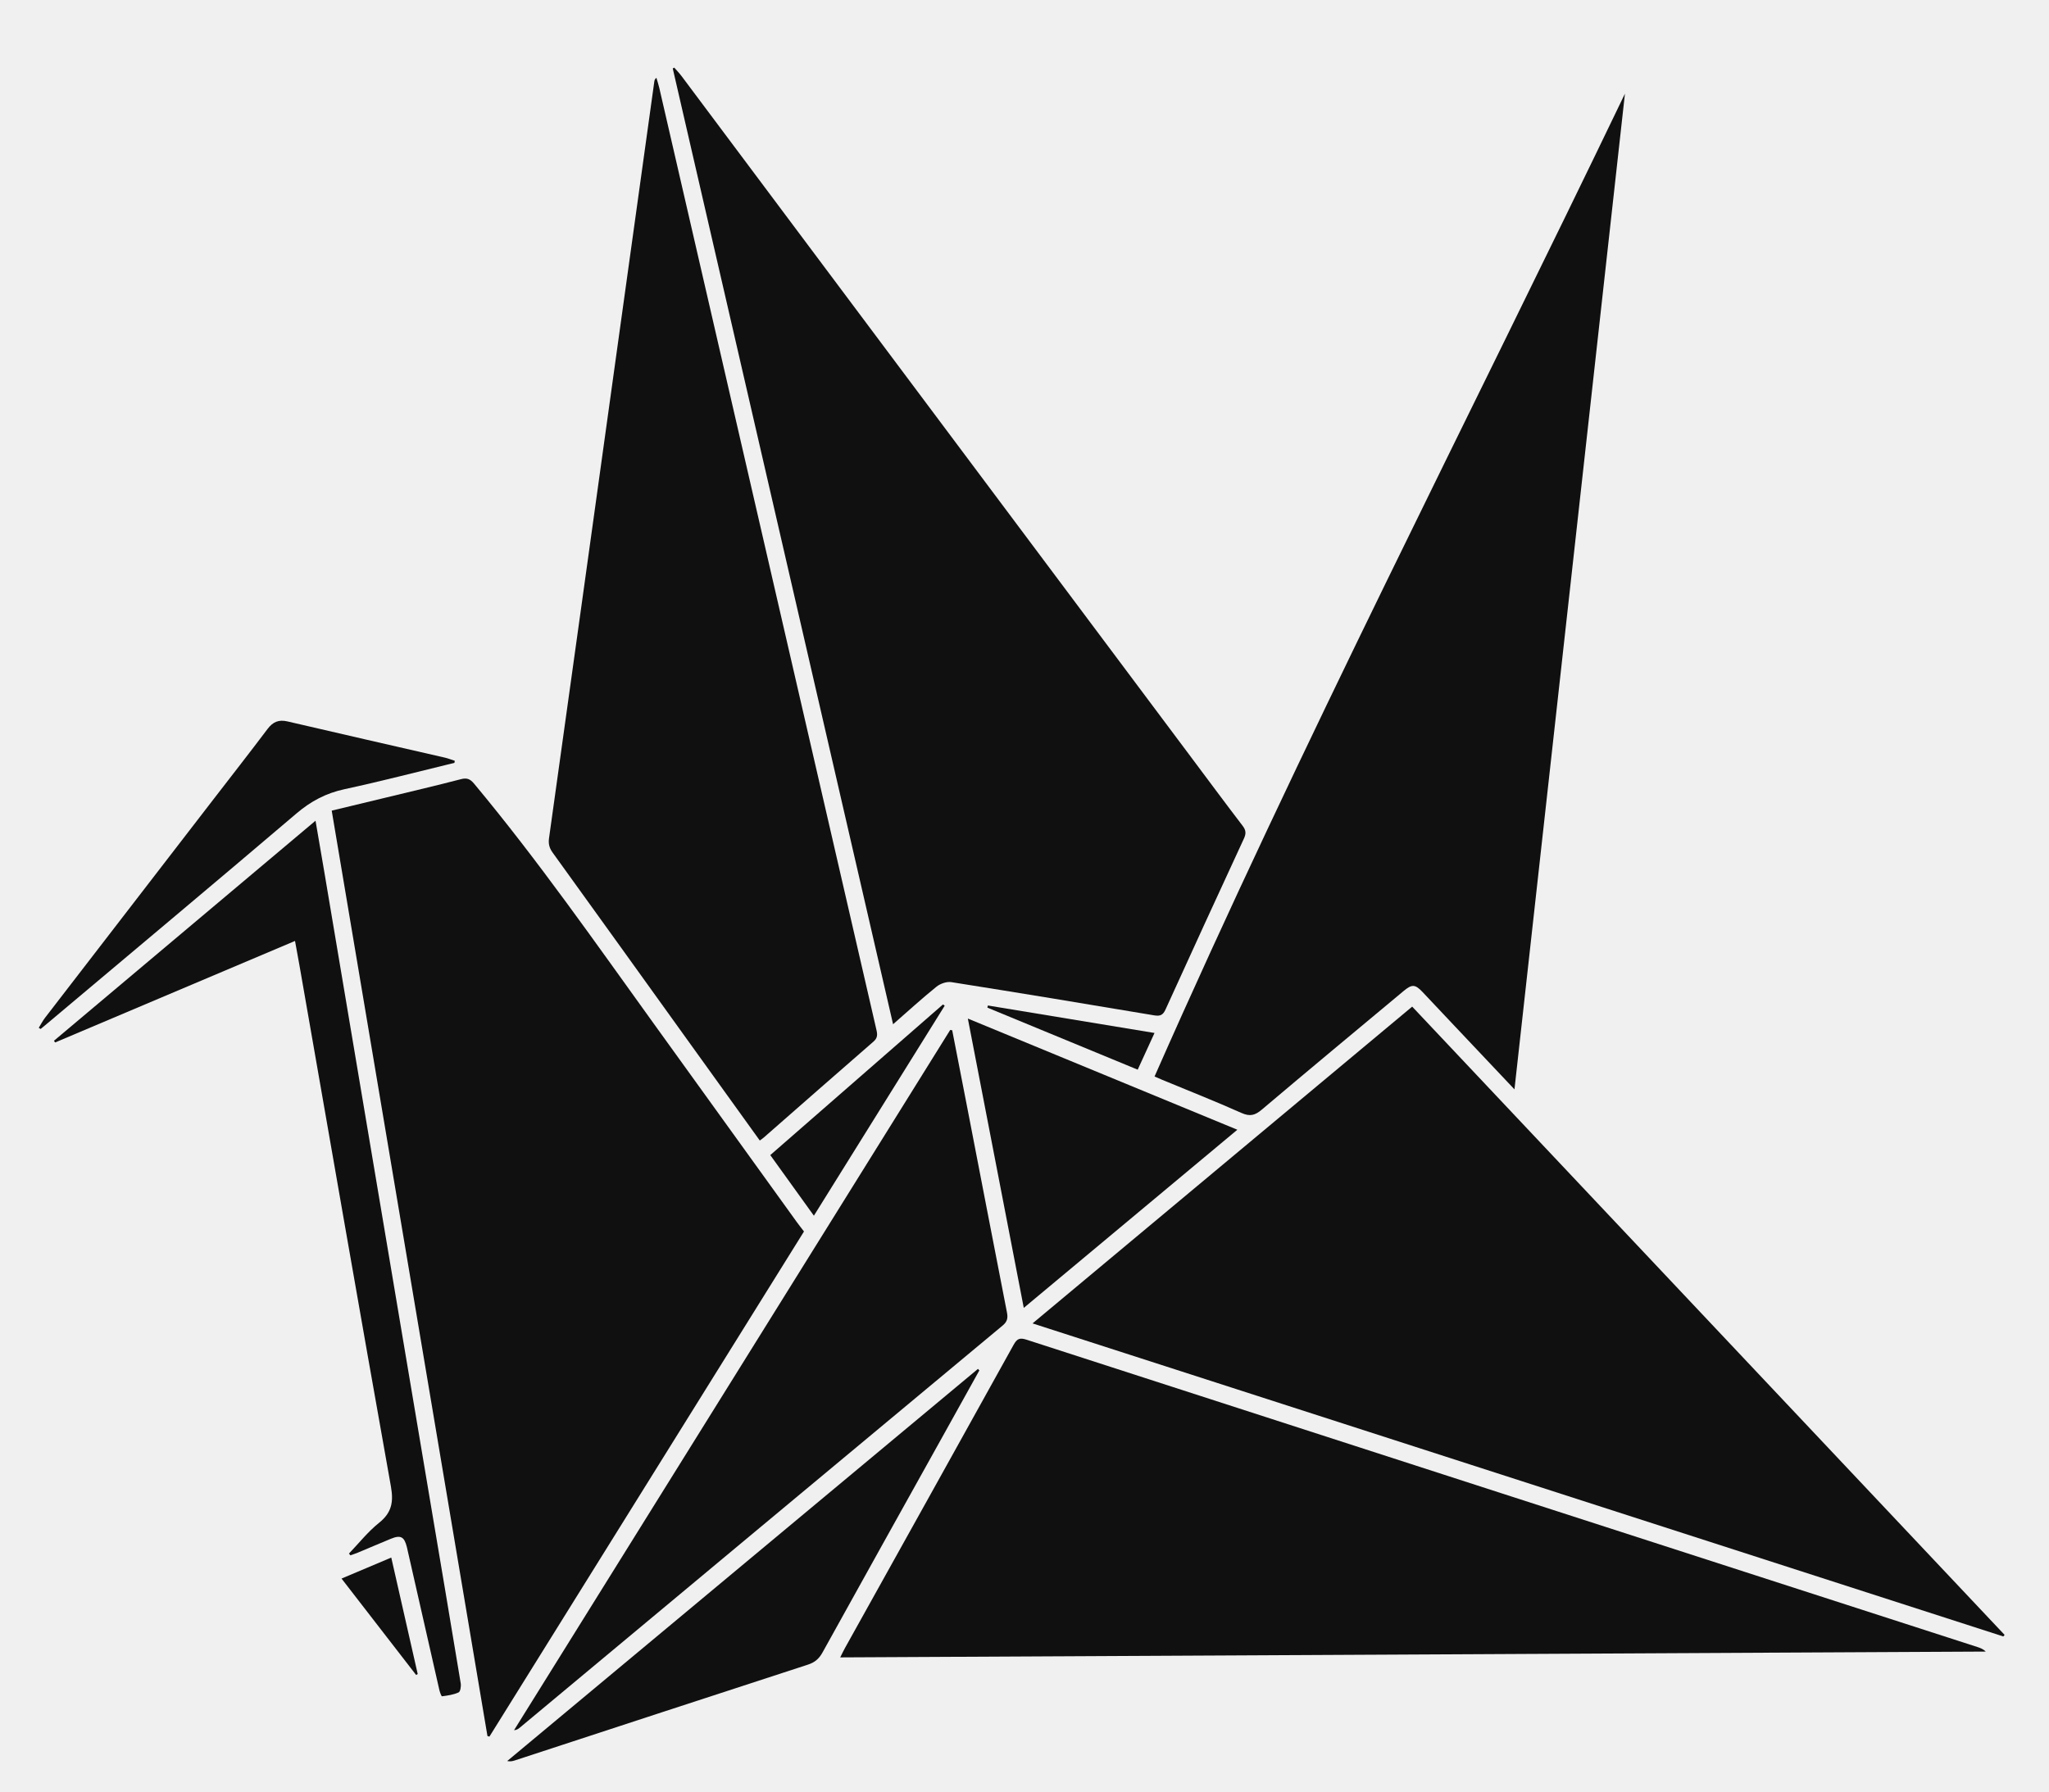
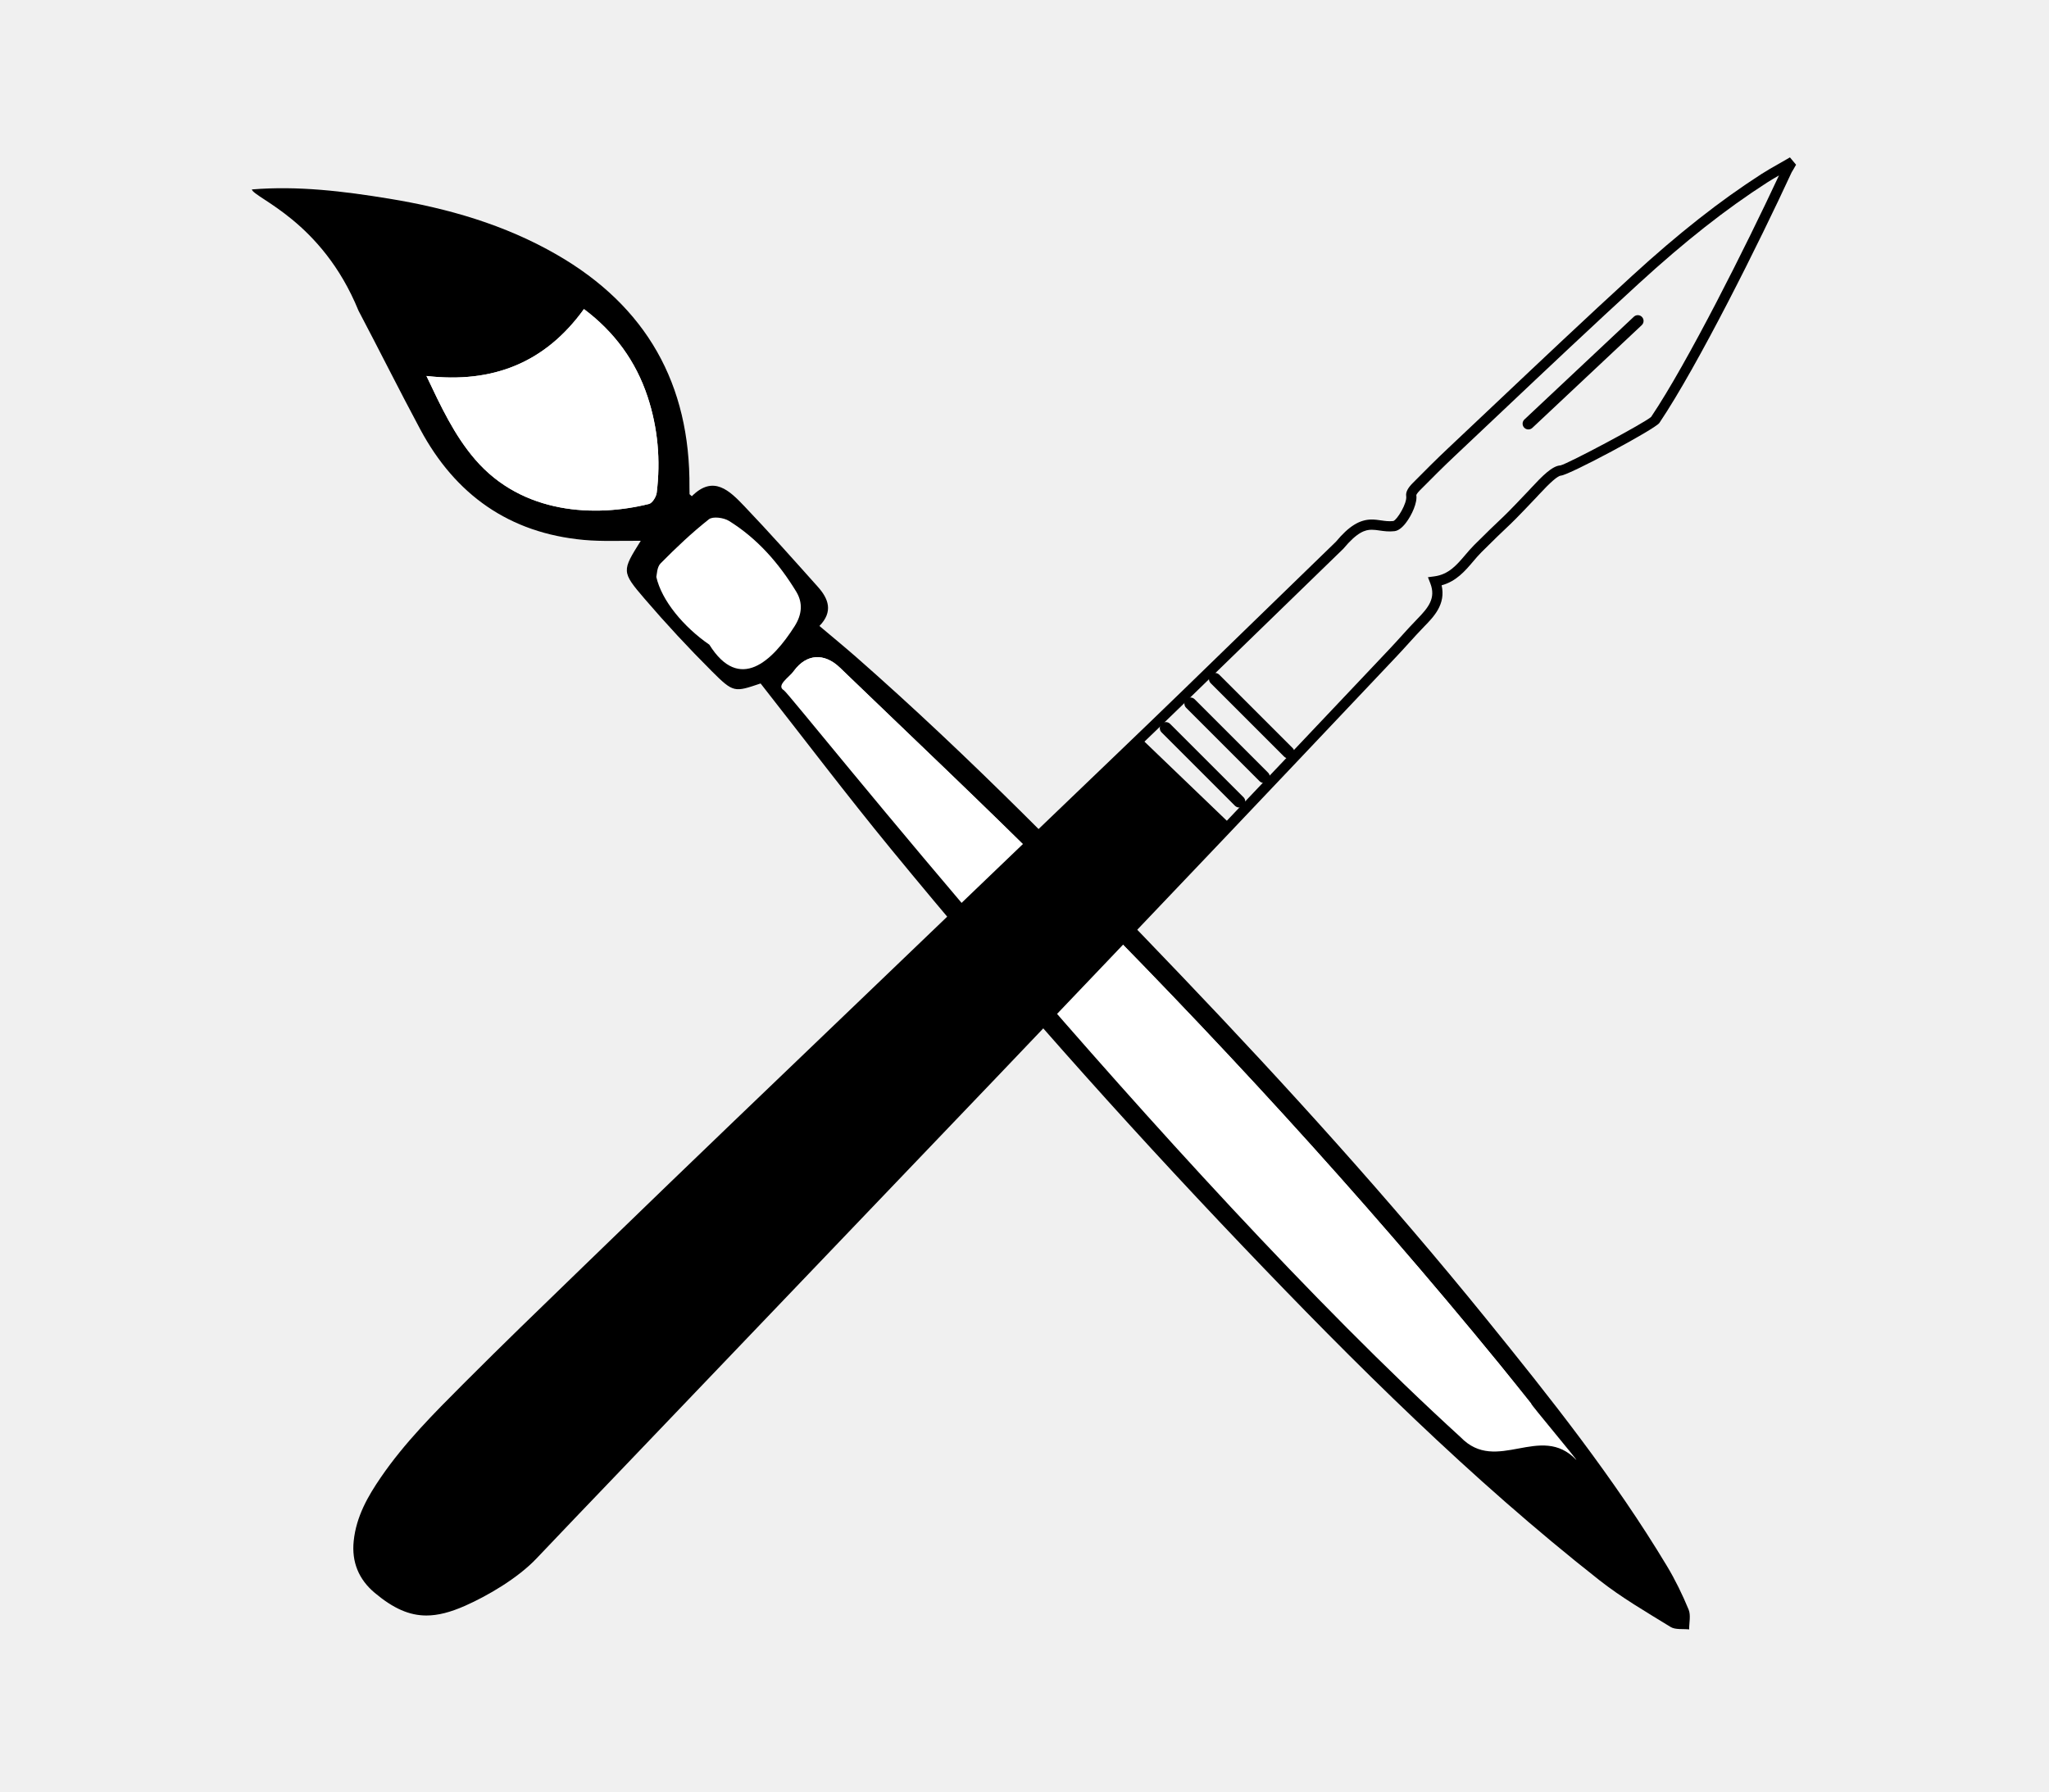
<svg xmlns="http://www.w3.org/2000/svg" version="1.1" id="Layer_1" x="0px" y="0px" width="423px" height="370px" viewBox="0 0 423 370" enable-background="new 0 0 423 370" xml:space="preserve">
-   <path fill-rule="evenodd" clip-rule="evenodd" fill="#101010" d="M100.631,358.482C89.923,294.839,79.215,231.195,68.48,167.391  c3.874-0.932,7.593-1.823,11.311-2.724c5.121-1.24,10.254-2.438,15.352-3.768c1.258-0.329,1.926-0.04,2.735,0.931  c13.258,15.91,25.082,32.89,37.176,49.67c9.817,13.62,19.629,27.243,29.447,40.862c0.433,0.602,0.899,1.18,1.475,1.933  c-21.614,34.718-43.276,69.513-64.939,104.308C100.901,358.563,100.766,358.522,100.631,358.482z" />
-   <path fill-rule="evenodd" clip-rule="evenodd" fill="#101010" d="M413.571,337.921c-66.683-21.51-133.364-43.018-200.411-64.646  c26.218-21.88,52.189-43.557,78.374-65.412c40.792,43.271,81.546,86.503,122.3,129.734  C413.747,337.705,413.658,337.813,413.571,337.921z" />
-   <path fill-rule="evenodd" clip-rule="evenodd" fill="#101010" d="M184.369,211.5c-15.218-66.035-30.351-131.696-45.483-197.358  c0.104-0.059,0.208-0.118,0.312-0.177c0.503,0.581,1.045,1.133,1.504,1.747c35.107,46.93,70.207,93.864,105.307,140.799  c3.499,4.679,6.975,9.377,10.525,14.018c0.694,0.907,0.74,1.6,0.27,2.62c-5.434,11.749-10.832,23.512-16.186,35.296  c-0.525,1.156-1.094,1.43-2.336,1.222c-13.95-2.346-27.907-4.653-41.879-6.86c-0.964-0.153-2.283,0.305-3.068,0.938  C190.361,206.142,187.538,208.729,184.369,211.5z" />
-   <path fill-rule="evenodd" clip-rule="evenodd" fill="#101010" d="M173.456,342.244c0.42-0.834,0.676-1.389,0.973-1.92  c11.616-20.873,23.248-41.735,34.825-62.63c0.688-1.241,1.249-1.511,2.64-1.061c65.433,21.186,130.882,42.324,196.33,63.471  c0.59,0.19,1.175,0.402,1.731,0.94C331.215,341.443,252.479,341.844,173.456,342.244z" />
-   <path fill-rule="evenodd" clip-rule="evenodd" fill="#101010" d="M312.649,224.946c-4.286-4.535-8.216-8.692-12.142-12.852  c-2.28-2.417-4.549-4.847-6.84-7.255c-1.529-1.608-2.178-1.642-3.915-0.191c-9.771,8.147-19.559,16.272-29.268,24.49  c-1.398,1.185-2.447,1.461-4.197,0.68c-5.384-2.407-10.878-4.568-16.328-6.827c-0.522-0.218-1.04-0.45-1.612-0.699  c30.272-68.686,64.611-135.337,97.11-202.952C327.874,87.706,320.292,156.072,312.649,224.946z" />
-   <path fill-rule="evenodd" clip-rule="evenodd" fill="#101010" d="M156.854,235.514c-4.959-6.896-9.81-13.634-14.656-20.377  c-9.363-13.026-18.713-26.062-28.104-39.069c-0.688-0.953-0.915-1.823-0.75-2.999c4.485-32.051,8.931-64.108,13.385-96.164  c2.782-20.027,5.567-40.055,8.351-60.083c0.031-0.225,0.076-0.447,0.426-0.763c0.2,0.693,0.435,1.379,0.596,2.081  c4.544,19.699,9.081,39.4,13.619,59.102c10.399,45.15,20.796,90.301,31.218,135.447c0.227,0.982,0.228,1.663-0.621,2.4  c-7.57,6.575-15.099,13.199-22.642,19.806C157.464,235.082,157.225,235.236,156.854,235.514z" />
-   <path fill-rule="evenodd" clip-rule="evenodd" fill="#101010" d="M196.575,212.741c1.046,5.377,2.097,10.753,3.137,16.13  c2.72,14.057,5.426,28.117,8.171,42.167c0.222,1.133,0.057,1.887-0.888,2.672c-33.25,27.668-66.476,55.366-99.706,83.058  c-0.296,0.247-0.611,0.472-1.171,0.512c30.014-48.199,60.028-96.397,90.042-144.598  C196.298,212.701,196.437,212.722,196.575,212.741z" />
-   <path fill-rule="evenodd" clip-rule="evenodd" fill="#101010" d="M60.903,194.301c-16.667,7.056-33.097,14.01-49.526,20.965  c-0.08-0.118-0.159-0.237-0.237-0.355c17.913-15.073,35.825-30.146,53.998-45.438c0.649,3.787,1.252,7.25,1.836,10.718  c7.195,42.752,14.387,85.507,21.58,128.26c2.195,13.045,4.403,26.09,6.557,39.143c0.102,0.613-0.067,1.711-0.434,1.879  c-1.049,0.485-2.259,0.65-3.424,0.805c-0.128,0.018-0.445-0.835-0.554-1.311c-2.167-9.492-4.317-18.987-6.471-28.481  c-0.075-0.335-0.146-0.672-0.228-1.005c-0.533-2.16-1.283-2.563-3.307-1.731c-2.277,0.937-4.539,1.913-6.812,2.859  c-0.504,0.21-1.028,0.376-1.542,0.562c-0.098-0.124-0.196-0.249-0.294-0.373c2.046-2.131,3.902-4.499,6.19-6.327  c2.618-2.091,3.045-4.273,2.466-7.521c-6.397-35.858-12.615-71.747-18.884-107.627C61.543,197.749,61.246,196.182,60.903,194.301z" />
-   <path fill-rule="evenodd" clip-rule="evenodd" fill="#101010" d="M202.18,282.984c-2.695,4.849-5.388,9.698-8.085,14.545  c-8.103,14.56-16.22,29.11-24.289,43.689c-0.708,1.28-1.567,2.05-2.988,2.512c-20.197,6.566-40.375,13.191-60.558,19.799  c-0.464,0.152-0.944,0.253-1.552,0.118c32.395-26.991,64.789-53.982,97.184-80.974C201.988,282.777,202.084,282.881,202.18,282.984z  " />
-   <path fill-rule="evenodd" clip-rule="evenodd" fill="#101010" d="M255.442,233.285c-14.778,12.329-29.276,24.427-44.091,36.787  c-3.859-19.966-7.661-39.639-11.547-59.744C218.458,218.025,236.77,225.581,255.442,233.285z" />
-   <path fill-rule="evenodd" clip-rule="evenodd" fill="#101010" d="M93.81,157.527c-7.562,1.833-15.095,3.8-22.698,5.44  c-3.817,0.824-6.94,2.482-9.913,5.013c-17.099,14.554-34.324,28.962-51.506,43.418c-0.431,0.362-0.866,0.722-1.3,1.081  c-0.13-0.08-0.261-0.16-0.392-0.242c0.433-0.698,0.81-1.438,1.309-2.087c11.531-14.978,23.076-29.946,34.617-44.916  c3.777-4.899,7.588-9.773,11.312-14.713c1.107-1.467,2.306-1.974,4.133-1.545c10.815,2.53,21.649,4.981,32.474,7.473  c0.696,0.161,1.365,0.436,2.047,0.658C93.864,157.247,93.837,157.388,93.81,157.527z" />
-   <path fill-rule="evenodd" clip-rule="evenodd" fill="#101010" d="M168.021,251.037c-3.105-4.317-6.008-8.352-9.003-12.515  c11.94-10.418,23.794-20.762,35.649-31.106c0.12,0.085,0.24,0.17,0.359,0.257C186.083,222.033,177.14,236.395,168.021,251.037z" />
-   <path fill-rule="evenodd" clip-rule="evenodd" fill="#101010" d="M203.938,207.63c11.396,1.879,22.791,3.76,34.403,5.674  c-1.195,2.609-2.304,5.03-3.472,7.578c-10.445-4.313-20.74-8.563-31.035-12.813C203.87,207.923,203.904,207.776,203.938,207.63z" />
-   <path fill-rule="evenodd" clip-rule="evenodd" fill="#101010" d="M70.507,325.967c3.531-1.493,6.78-2.865,10.267-4.338  c1.846,8.132,3.651,16.088,5.458,24.045c-0.107,0.068-0.215,0.138-0.323,0.206C80.842,339.329,75.777,332.779,70.507,325.967z" />
+   <g>
+     <g>
+       <g>
+         <path fill-rule="evenodd" clip-rule="evenodd" d="M51.992,39.118c9.537-0.785,18.958,0.369,28.328,1.905     c12.138,1.987,23.847,5.359,34.585,11.541c18.543,10.671,27.618,26.758,27.428,48.119c-0.006,0.447,0,0.894,0.019,1.341     c0,0.062,0.116,0.117,0.47,0.445c4.467-4.472,7.792-1.141,10.862,2.078c5.174,5.426,10.161,11.041,15.16,16.632     c2.197,2.455,3.206,5.131,0.321,8.079c2.61,2.205,5.108,4.25,7.539,6.378c23.639,20.75,45.582,43.235,67.285,65.958     c21.749,22.785,42.883,46.123,62.723,70.604c13.321,16.438,26.494,33.004,37.424,51.194c1.716,2.857,3.188,5.888,4.462,8.97     c0.49,1.18,0.103,2.726,0.111,4.104c-1.295-0.148-2.841,0.109-3.843-0.514c-5.006-3.082-10.135-6.061-14.735-9.687     c-26.54-20.896-50.428-44.66-73.694-69.056c-25.179-26.399-49.375-53.687-72.509-81.895c-9.166-11.177-17.9-22.708-26.907-34.181     c-5.421,1.816-5.572,1.968-10.099-2.555c-4.797-4.791-9.421-9.775-13.836-14.919c-4.836-5.632-4.694-5.754-0.81-11.982     c-3.956-0.046-7.877,0.17-11.753-0.185c-15.395-1.414-26.523-9.336-33.761-22.828c-4.356-8.12-8.46-16.376-12.758-24.525     C66.442,45.583,52.395,40.886,51.992,39.118z M88.038,77.638c2.975,6.261,5.723,12.208,10.056,17.243     c9.77,11.35,24.816,11.94,35.88,9.18c0.695-0.174,1.484-1.456,1.596-2.307c0.835-6.726,0.241-13.379-1.874-19.809     c-2.44-7.391-6.869-13.421-13.144-18.121C112.531,74.95,101.691,79.21,88.038,77.638z M315.782,290.28     c0.104-0.146,0.211-0.284,0.322-0.427c-2.198-2.735-4.37-5.487-6.593-8.207c-28.7-35.123-59.371-68.461-91.447-100.507     c-14.66-14.646-29.731-28.875-44.657-43.256c-3.268-3.148-6.918-2.843-9.47,0.597c-1.041,1.398-1.122,2.59,0.567,3.602     c1.482,0.879,3,1.748,4.294,2.86c8.86,7.599,17.937,14.971,26.438,22.956c33.931,31.84,66.094,65.44,98.315,98.981     C301.002,274.636,308.374,282.476,315.782,290.28z M137.103,119.397c0.967,4.361,5.041,9.232,9.763,12.486     c6.376,4.394,11.61,3.022,15.69-3.404c1.369-2.153,1.559-4.302,0.301-6.367c-3.183-5.214-7.147-9.771-12.375-13.02     c-0.975-0.6-2.975-0.877-3.704-0.299c-3.146,2.486-6.073,5.265-8.894,8.125C137.198,117.61,137.217,119,137.103,119.397z" />
+         <path fill-rule="evenodd" clip-rule="evenodd" fill="#FFFFFF" d="M88.038,77.638c13.653,1.572,24.492-2.688,32.514-13.814     c6.275,4.7,10.703,10.73,13.144,18.121c2.115,6.43,2.709,13.083,1.874,19.809c-0.111,0.851-0.901,2.132-1.596,2.307     c-11.064,2.76-26.11,2.17-35.88-9.18C93.761,89.846,91.013,83.899,88.038,77.638z" />
+         <path fill-rule="evenodd" clip-rule="evenodd" fill="#FFFFFF" d="M325.431,301.482c-7.409-7.803-16.455,3.047-23.909-4.713     c-61.057-55.672-138.211-153.339-139.687-154.221c-1.694-1.01,1.062-2.67,2.103-4.068c2.552-3.439,6.203-3.745,9.47-0.597     c14.925,14.381,29.997,28.61,44.657,43.256c32.076,32.046,62.747,65.384,91.447,100.507c2.223,2.72,4.395,5.472,6.593,8.207     C315.993,289.996,325.542,301.343,325.431,301.482z" />
+         <path fill-rule="evenodd" clip-rule="evenodd" fill="#FFFFFF" d="M135.491,119.126c0.13-0.446,0.107-2.005,0.876-2.784     c3.165-3.206,6.45-6.325,9.976-9.111c0.822-0.649,3.067-0.34,4.156,0.337c5.861,3.642,10.312,8.751,13.876,14.601     c1.41,2.316,1.198,4.725-0.332,7.14c-4.581,7.21-11.394,13.75-17.603,3.815C141.144,129.476,136.58,124.013,135.491,119.126z" />
+       </g>
+     </g>
+     <g>
+       <g>
+         <path d="M88.02,333.594c-3.511,0-6.797-1.44-10.653-4.671c-3.326-2.787-4.79-6.387-4.35-10.697     c0.522-5.129,2.999-9.351,5.596-13.146c4.876-7.133,11.017-13.282,16.955-19.231l0.549-0.549     c7.486-7.502,15.227-14.991,22.712-22.235l6.064-5.871c8.883-8.619,17.795-17.205,26.723-25.78     c9.546-9.165,19.099-18.32,28.654-27.478l31.048-29.782c6.146-5.902,12.288-11.804,18.444-17.696     c10.113-9.683,18.891-18.223,28.182-27.266c5.728-5.572,11.557-11.244,17.847-17.327c2.651-3.19,4.886-4.587,7.393-4.587     c0.647,0,1.273,0.087,1.917,0.18c0.783,0.111,1.592,0.239,2.54,0.131c0.783-0.236,2.886-3.686,2.659-5.145     c-0.12-0.788,0.301-1.636,1.323-2.672c2.698-2.731,4.989-5.011,7.384-7.267c3.225-3.036,6.44-6.077,9.66-9.12     c9.215-8.711,18.743-17.718,28.261-26.425c9.615-8.799,18.104-15.479,26.715-21.026c1.139-0.731,2.315-1.399,3.494-2.066     c0.536-0.304,1.074-0.608,1.606-0.918l0.772-0.451l1.269,1.515l-0.52,0.909c-0.128,0.229-0.256,0.457-0.4,0.672     c-6.556,14.217-19.326,39.887-27.302,51.741c-0.85,1.258-18.706,10.813-20.331,10.876c-0.618,0.024-2.156,1.356-4.563,3.958     l-0.507,0.546c-4.123,4.353-4.826,5.02-6.23,6.347c-0.948,0.895-2.21,2.087-5.112,4.98c-0.598,0.596-1.15,1.251-1.711,1.911     c-1.643,1.934-3.479,4.096-6.498,4.909c0.903,3.91-1.645,6.516-3.55,8.466c-1.093,1.121-2.146,2.283-3.199,3.446     c-0.806,0.892-1.614,1.783-2.44,2.656l-5.001,5.292c-10.155,10.735-20.306,21.47-30.485,32.18     c-15.715,16.538-31.454,33.053-47.2,49.565c-5.951,6.237-11.914,12.468-17.876,18.693l-61.016,63.811     c-5.37,5.604-10.74,11.206-16.079,16.838c-3.905,4.119-10.15,7.739-14.691,9.751C92.943,332.949,90.384,333.594,88.02,333.594z      M283.183,109.389c-1.345,0-2.985,0.474-5.847,3.911c-6.365,6.163-12.195,11.833-17.918,17.405     c-9.298,9.046-18.077,17.589-28.197,27.279c-6.153,5.891-12.299,11.792-18.441,17.692l-31.049,29.783     c-9.554,9.157-19.107,18.314-28.652,27.479c-8.923,8.567-17.834,17.153-26.715,25.769l-6.065,5.875     c-7.48,7.236-15.213,14.719-22.687,22.206l-0.55,0.553c-5.87,5.879-11.939,11.961-16.706,18.931     c-2.44,3.566-4.763,7.51-5.237,12.169c-0.365,3.57,0.848,6.556,3.605,8.864c3.495,2.93,6.275,4.179,9.296,4.179     c2.06,0,4.347-0.588,7.195-1.85c4.355-1.93,10.324-5.38,14.015-9.274c5.341-5.634,10.714-11.241,16.088-16.847l61.014-63.809     c5.962-6.226,11.924-12.451,17.873-18.691c15.744-16.511,31.483-33.024,47.197-49.561c10.178-10.709,20.328-21.443,30.481-32.177     l5.001-5.291c0.816-0.862,1.612-1.743,2.41-2.623c1.069-1.183,2.142-2.365,3.255-3.504c2.346-2.402,3.917-4.339,2.724-7.414     l-0.484-1.25l1.329-0.177c2.954-0.394,4.618-2.352,6.378-4.426c0.601-0.704,1.194-1.403,1.833-2.039     c2.925-2.916,4.197-4.118,5.149-5.02c1.377-1.301,2.065-1.954,6.147-6.264l0.49-0.529c2.227-2.405,4.362-4.568,6.032-4.633     c1.571-0.348,17.566-8.883,18.725-10.027c7.547-11.231,19.599-35.309,26.385-49.852c-0.835,0.477-1.666,0.964-2.474,1.483     c-8.506,5.479-16.906,12.091-26.433,20.808c-9.503,8.696-19.027,17.698-28.236,26.403c-3.218,3.042-6.438,6.085-9.662,9.123     c-2.374,2.233-4.646,4.498-7.33,7.212c-0.549,0.555-0.718,0.894-0.738,0.977c0.254,1.522-0.907,4.108-2.129,5.712     c-0.814,1.067-1.612,1.652-2.375,1.74c-1.161,0.137-2.156-0.005-3.082-0.138C284.257,109.468,283.729,109.389,283.183,109.389z" />
+         <path d="M266.86,154.476c0.486,0.486,0.486,1.275,0,1.762l0,0c-0.486,0.486-1.273,0.486-1.763,0l-15.151-15.153     c-0.488-0.486-0.488-1.275,0-1.761l0,0c0.484-0.487,1.276-0.487,1.763,0L266.86,154.476z" />
+         <path d="M261.784,159.549c0.486,0.486,0.486,1.276,0,1.763l0,0c-0.486,0.486-1.273,0.486-1.761,0l-15.151-15.153     c-0.488-0.487-0.488-1.275,0-1.763l0,0c0.486-0.485,1.273-0.485,1.761,0.001L261.784,159.549z" />
+         <path d="M256.711,164.623c0.486,0.487,0.486,1.275,0,1.763l0,0c-0.486,0.485-1.276,0.485-1.763,0l-15.151-15.153     c-0.486-0.487-0.486-1.276,0-1.763l0,0c0.486-0.486,1.273-0.486,1.76,0.001L256.711,164.623z" />
+         <path fill-rule="evenodd" clip-rule="evenodd" d="M81.895,301.816c0,0-10.872,14.859-7.611,20.295     c3.262,5.437,11.185,14.437,21.359,8.487c10.173-5.949,18.509-13.197,20.684-16.821c2.175-3.626,106.92-111.633,106.92-111.633     l30.444-32.256l-18.485-17.76L117.777,265.209C117.777,265.209,88.781,294.929,81.895,301.816z" />
+       </g>
+       <path fill-rule="evenodd" clip-rule="evenodd" d="M338.927,67.141c0.48-0.451,0.503-1.205,0.052-1.685l0,0    c-0.449-0.479-1.204-0.503-1.685-0.053l-22.587,21.215c-0.48,0.451-0.504,1.206-0.054,1.686l0,0    c0.449,0.478,1.203,0.503,1.686,0.053L338.927,67.141z" />
+     </g>
+   </g>
</svg>
